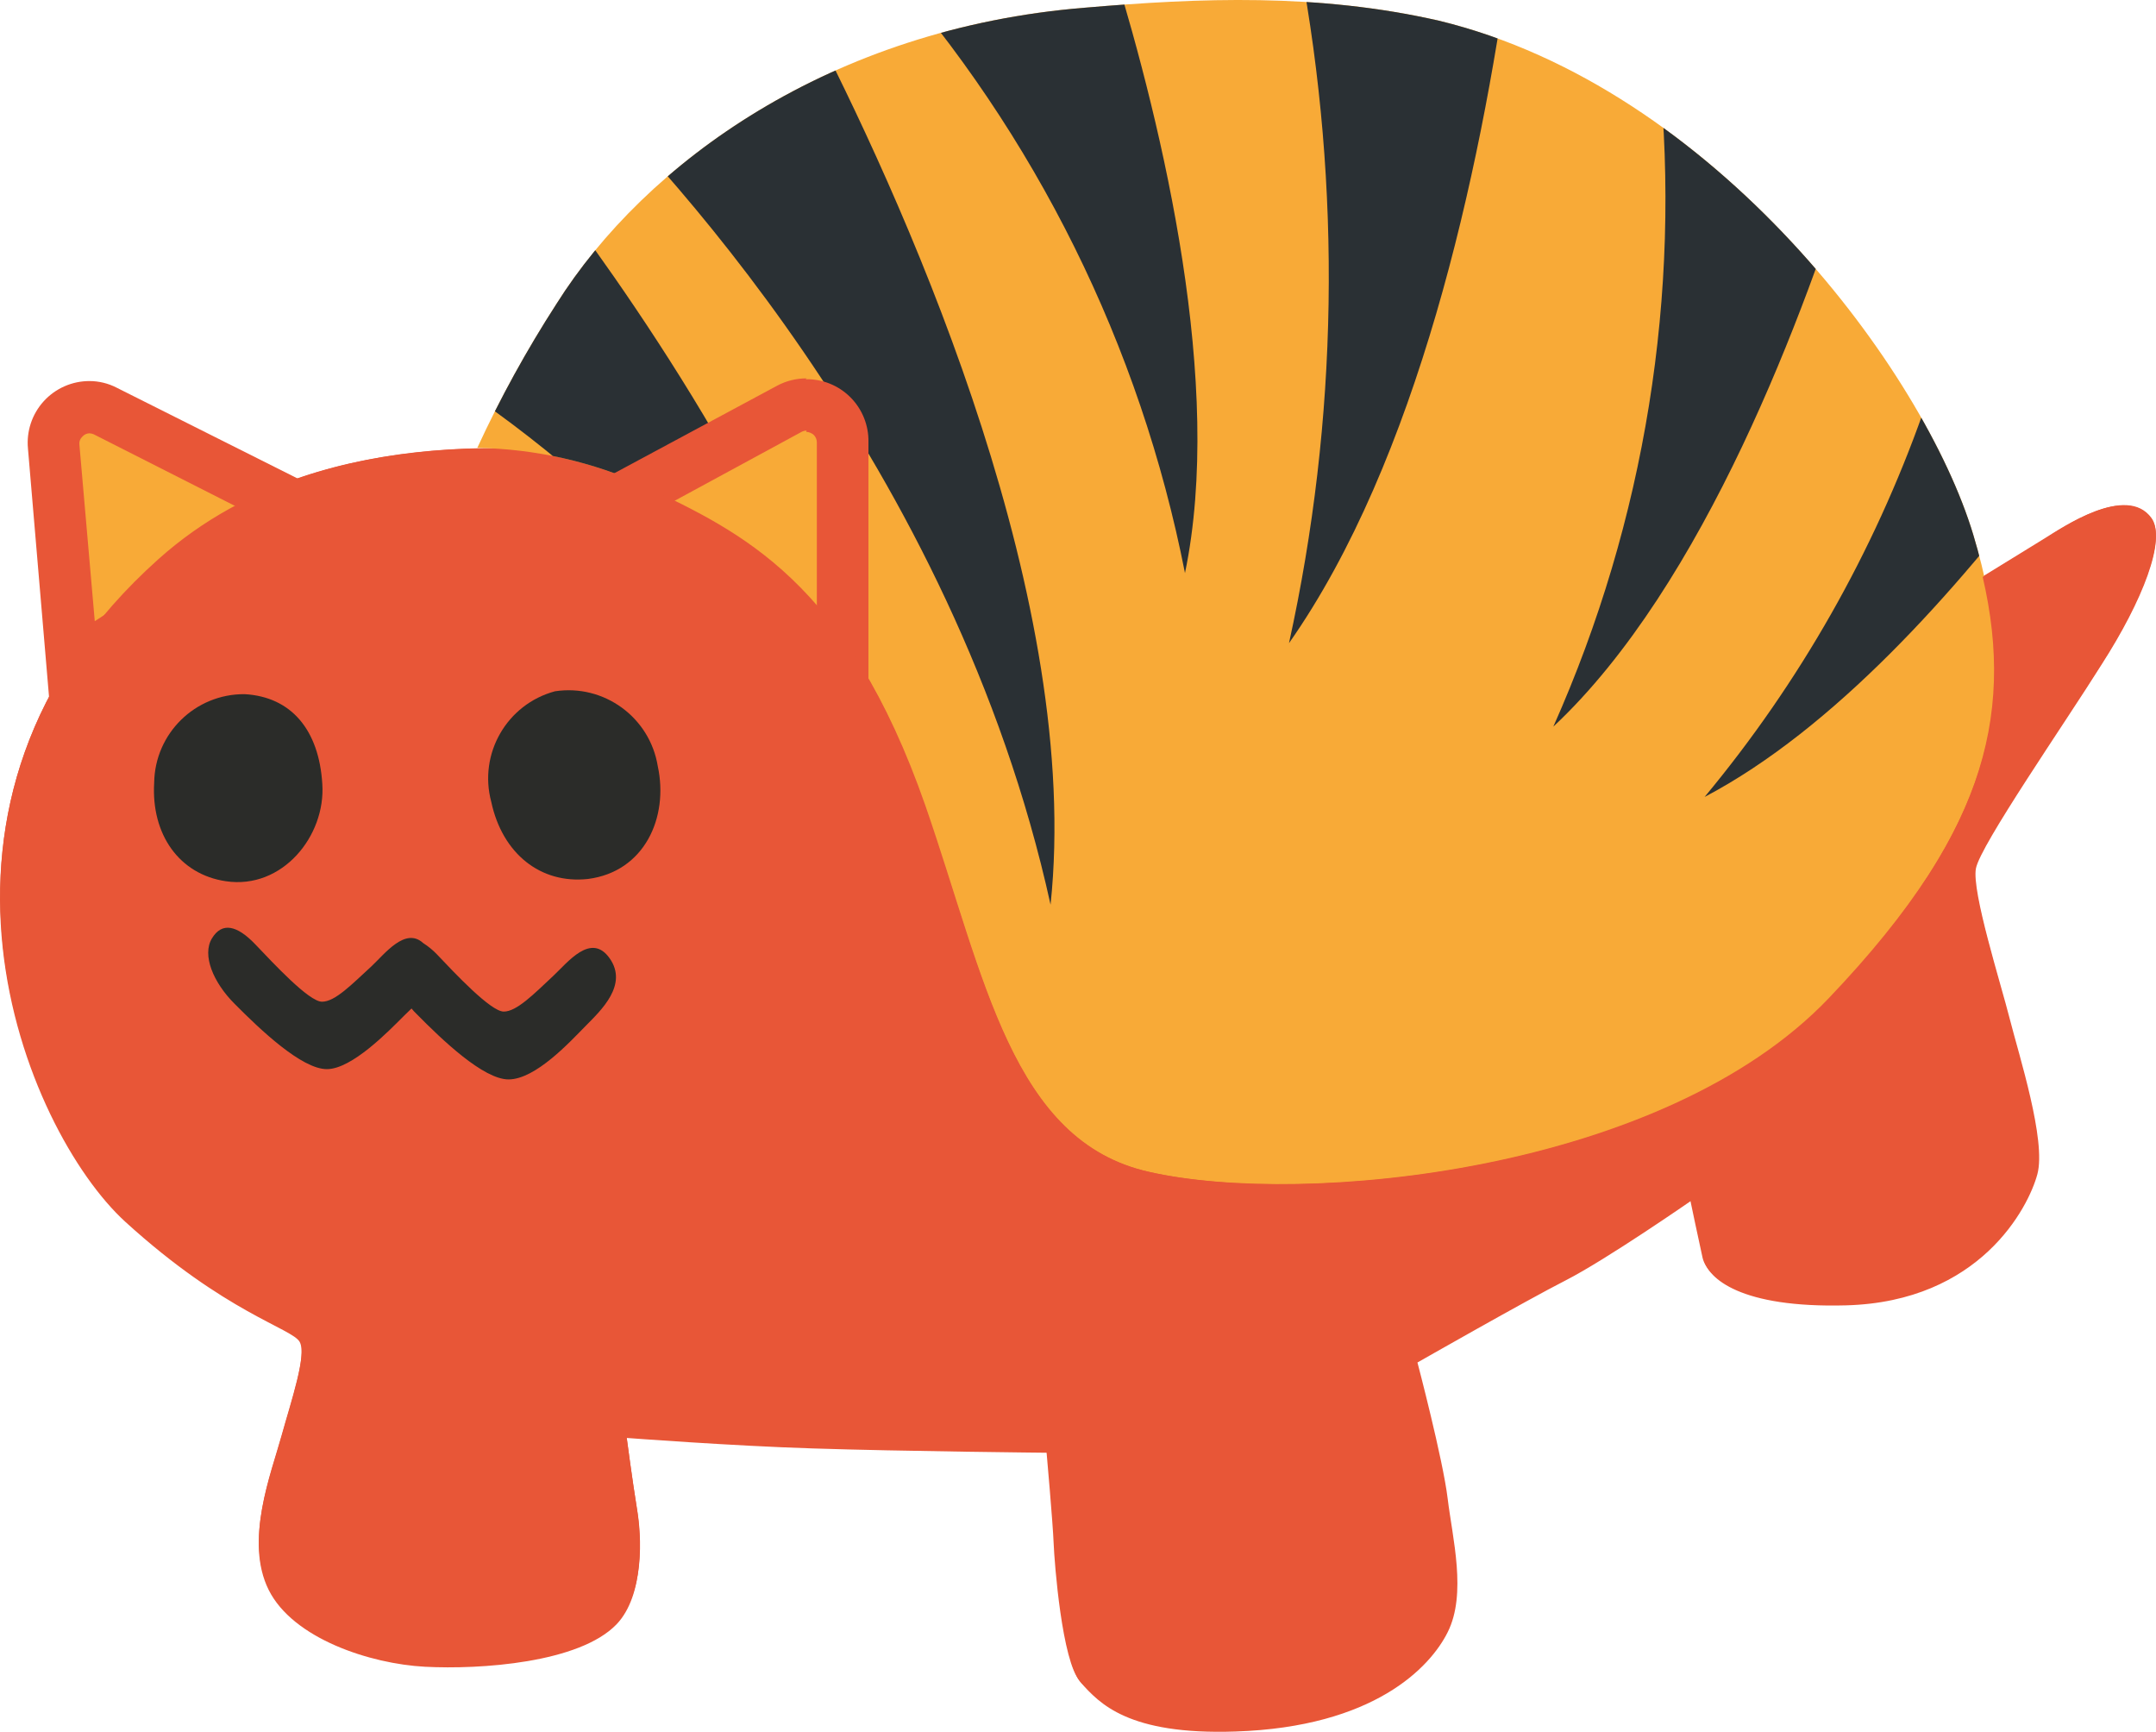
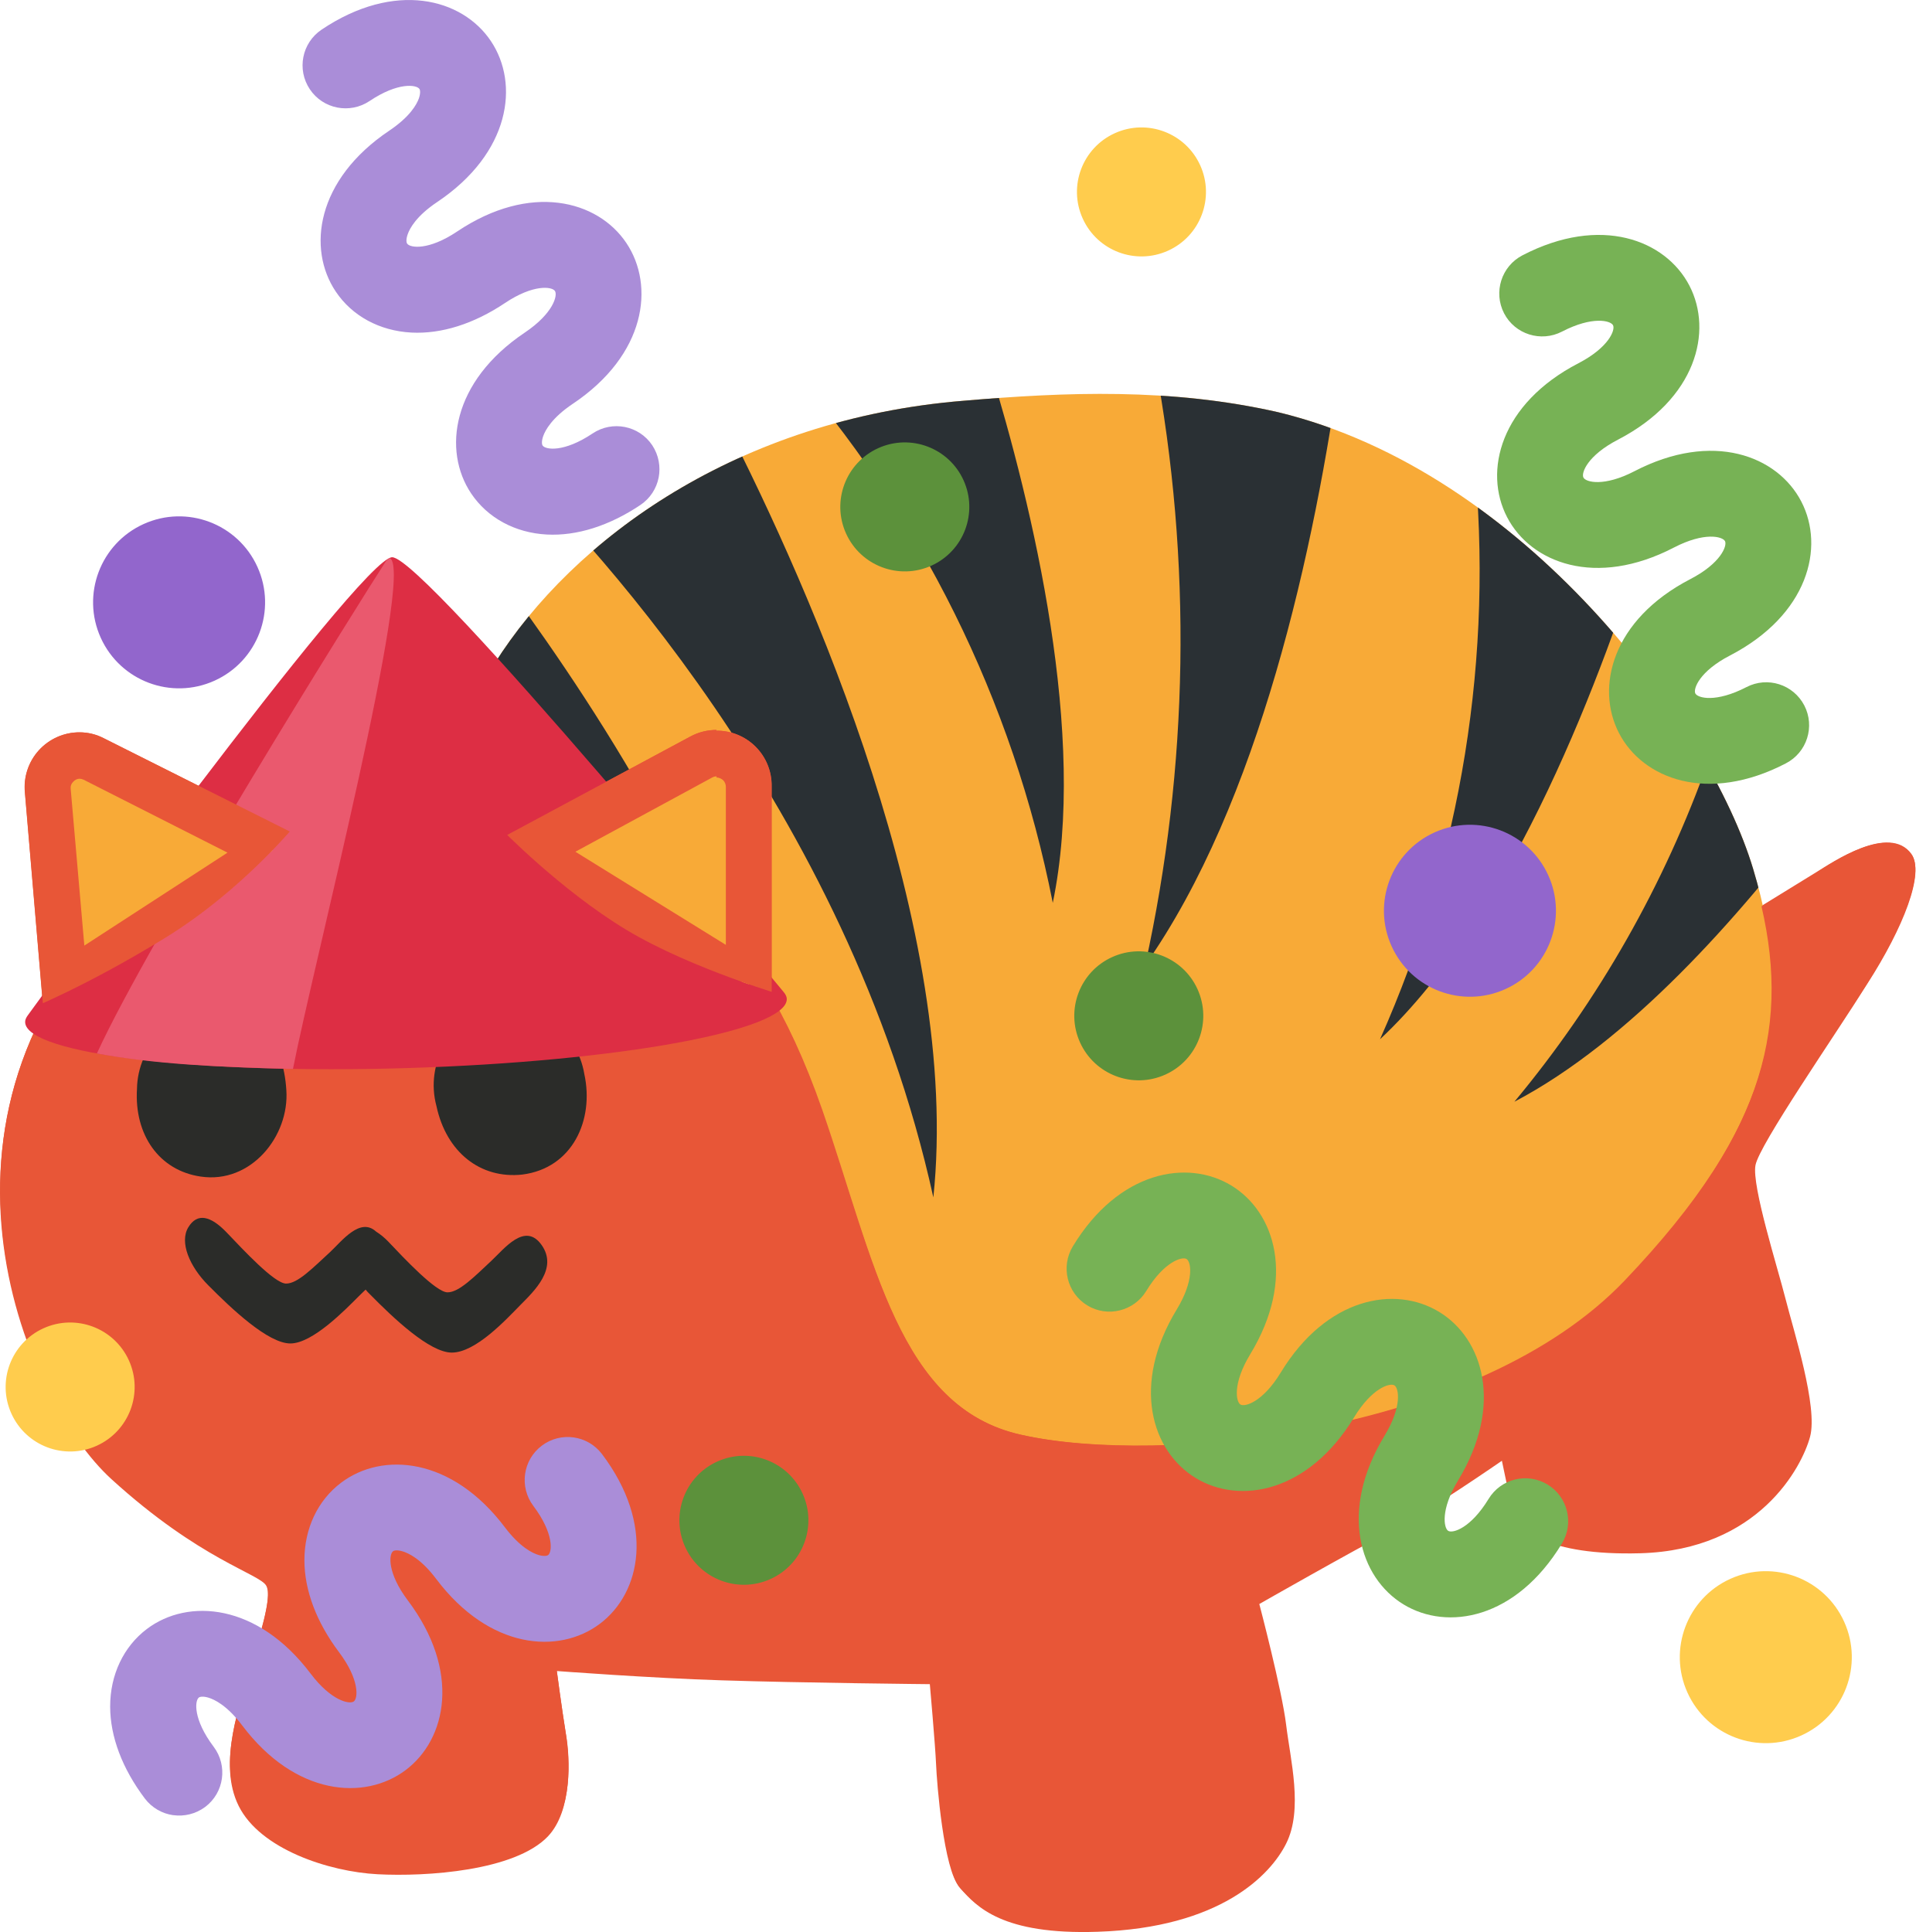
- <svg xmlns="http://www.w3.org/2000/svg" width="37.001mm" height="29.716mm" viewBox="0 0 104.892 84.234" version="1.1" id="svg9907">
+ <svg xmlns="http://www.w3.org/2000/svg" width="37.001mm" height="37.325mm" viewBox="0 0 104.892 105.803" version="1.1" id="svg9907">
  <defs id="defs9861">
    <style id="style9856">
      .cls-1 {
        fill: none;
      }

      .cls-2 {
        fill: #e85637;
      }

      .cls-3 {
        fill: #f8aa37;
      }

      .cls-4 {
        clip-path: url(#clip-path);
      }

      .cls-5 {
        fill: #2a3034;
      }

      .cls-6 {
        fill: #2b2c29;
      }
    </style>
    <clipPath id="clip-path">
      <path class="cls-1" d="M 52.77,0.37 C 40.43,1.37 31.4,7.9 27.07,14.78 a 56.4,56.4 0 0 0 -3.85,7 20.56,20.56 0 0 1 8.2,1.86 c 4.58,2.22 9.78,4.58 13.58,15.6 2.91,8.32 4.22,16.29 10.91,17.76 7.57,1.7 25,0 33.06,-8.45 C 97.03,40.1 98.39,33.94 96,26 93.61,18.06 83.43,4.25 70,1 64.12,-0.34 58.37,-0.11 52.77,0.37 Z" id="path9858" />
    </clipPath>
+     <clipPath clipPathUnits="userSpaceOnUse" id="clipPath57507">
+       <path style="display:none;opacity:0.384;fill:none;fill-opacity:1;stroke-width:3.75" d="m 1.567,35.881 c 0,0 3.116,-1.246 7.436,-3.893 4.319,-2.647 7.319,-6.384 7.319,-6.384 l 11.069,0.355 c 0,0 3.301,3.399 6.897,5.567 3.596,2.168 8.917,3.695 8.917,3.695 l 0.985,7.981 -44.533,1.281 z" id="path57509" />
+       <path id="lpe_path-effect57511" style="opacity:0.384;fill:none;fill-opacity:1;stroke-width:3.75" class="powerclip" d="M -3.654,15.58 H 47.251 V 41.87 H -3.654 Z M 1.567,35.881 -0.345,44.481 44.189,43.2 43.203,35.219 c 0,0 -5.32,-1.527 -8.917,-3.695 -3.596,-2.168 -6.897,-5.567 -6.897,-5.567 L 16.321,25.604 c 0,0 -2.999,3.737 -7.319,6.384 -4.319,2.647 -7.436,3.893 -7.436,3.893 z" />
+     </clipPath>
  </defs>
-   <g id="Layer_2" data-name="Layer 2" transform="translate(8.4152711e-4,0.00263381)">
+   <g id="Layer_2" data-name="Layer 2" transform="translate(8.4152711e-4,21.57408)">
    <g id="grid">
      <g id="wh_copy" data-name="wh copy">
        <g id="tigers">
          <g id="g9901">
            <path class="cls-2" d="m 95.19,28.82 4.27,-2.63 c 0.86,-0.53 4,-2.67 5.21,-1 0.73,1 -0.46,4 -2.42,7.08 -1.79,2.86 -6,8.74 -6.18,9.88 -0.18,1.14 1.21,5.6 1.65,7.33 0.44,1.73 1.78,5.89 1.34,7.54 -0.44,1.65 -2.8,6.2 -9.3,6.38 -5.16,0.14 -6.72,-1.32 -6.93,-2.23 -0.15,-0.66 -0.61,-2.86 -0.61,-2.86 0,0 -4.14,2.8 -6.1,3.87 -1.96,1.07 -7.22,4 -7.22,4 0,0 1.22,4.71 1.47,6.62 0.25,1.91 0.95,4.63 0,6.5 -0.85,1.71 -3.59,4.61 -10.32,4.83 -5.25,0.18 -6.64,-1.4 -7.51,-2.36 -0.87,-0.96 -1.24,-5.71 -1.28,-6.71 -0.04,-1 -0.35,-4.49 -0.35,-4.49 0,0 -7.13,-0.07 -11.43,-0.21 -3.9,-0.12 -9,-0.51 -9,-0.51 0,0 0.27,2.06 0.51,3.54 0.23,1.32 0.37,4.11 -1,5.52 -1.79,1.9 -6.63,2.23 -9.3,2.08 -2.67,-0.15 -6.43,-1.37 -7.61,-3.74 -1.18,-2.37 0.11,-5.59 0.62,-7.44 0.45,-1.63 1.26,-4 0.89,-4.62 C 14.22,64.57 10.95,63.83 6.11,59.35 1.27,54.87 -5.5,39 7.72,27.17 c 13.22,-11.83 38.91,-0.58 40.27,0.2 1.36,0.78 47.2,1.45 47.2,1.45 z" id="path9863" />
            <path class="cls-3" d="M 52.77,0.37 C 40.43,1.37 31.4,7.9 27.07,14.78 a 56.4,56.4 0 0 0 -3.85,7 20.56,20.56 0 0 1 8.2,1.86 c 4.58,2.22 9.78,4.58 13.58,15.6 2.91,8.32 4.22,16.29 10.91,17.76 7.57,1.7 25,0 33.06,-8.45 C 97.03,40.1 98.39,33.94 96,26 93.61,18.06 83.43,4.25 70,1 64.12,-0.34 58.37,-0.11 52.77,0.37 Z" id="path9865" />
            <g class="cls-4" clip-path="url(#clip-path)" id="g9879">
              <path class="cls-5" d="M 51.11,44 C 52.65,29.4 44.45,10.84 39.69,1.51 A 52.16,52.16 0 0 0 27.27,3.07 C 31.74,7.34 46.41,22.64 51.11,44 Z" id="path9867" />
              <path class="cls-5" d="m 57.65,27.87 c 1.9,-9.13 -1.06,-21.57 -3.5,-29.51 -3,1 -6.72,0.42 -11.25,-0.25 a 63.16,63.16 0 0 1 14.75,29.76 z" id="path9869" />
              <path class="cls-5" d="M 62.71,31.28 C 68.93,22.42 72,8.57 73.47,-2.18 c -3.24,0.22 -6.7,0.34 -10.24,0.38 a 82.94,82.94 0 0 1 -0.52,33.08 z" id="path9871" />
              <path class="cls-5" d="m 82.93,38.76 c 6.28,-3.3 12.24,-10 16.75,-16 -1.91,-0.89 -3.93,-1.78 -6.12,-2.7 a 61.24,61.24 0 0 1 -10.63,18.7 z" id="path9873" />
              <path class="cls-5" d="M 75.57,35.34 C 82.91,28.47 87.84,15.17 90.24,7.4 c -2.5,-2 -5.72,-3.15 -9.53,-4 a 63,63 0 0 1 -5.14,31.94 z" id="path9875" />
              <path class="cls-5" d="M 42.27,40.63 C 41.16,30 32.59,17.09 28,10.84 a 46.94,46.94 0 0 0 -6.6,4.6 12.91,12.91 0 0 0 -1.6,1.71 63.19,63.19 0 0 1 22.47,23.48 z" id="path9877" />
            </g>
            <g id="g9885">
              <path class="cls-3" d="M 2.6,21.7 A 1.68,1.68 0 0 1 3,20.38 1.77,1.77 0 0 1 4.3,19.8 1.66,1.66 0 0 1 5.08,19.99 l 9.87,5 -11.42,7.45 z" id="path9881" />
              <path class="cls-2" d="m 4.34,21.07 a 0.63,0.63 0 0 1 0.22,0.05 l 7.89,4 L 4.61,30.21 3.86,21.6 A 0.44,0.44 0 0 1 4,21.24 0.48,0.48 0 0 1 4.36,21.07 m 0,-2.54 a 3,3 0 0 0 -3,3.29 L 2.45,34.66 17.53,24.8 5.69,18.86 A 2.89,2.89 0 0 0 4.34,18.53 Z" id="path9883" />
            </g>
            <g id="g9891">
              <path class="cls-3" d="m 28.93,25 9.45,-5 a 1.77,1.77 0 0 1 0.84,-0.21 1.8,1.8 0 0 1 1.27,0.53 1.74,1.74 0 0 1 0.51,1.18 v 10.92 z" id="path9887" />
              <path class="cls-2" d="m 39.22,21 a 0.59,0.59 0 0 1 0.38,0.16 0.52,0.52 0 0 1 0.14,0.36 v 8.65 L 31.5,25.07 39,21 a 0.53,0.53 0 0 1 0.24,-0.06 m 0,-2.54 a 3,3 0 0 0 -1.44,0.36 l -11.41,6.13 15.86,9.8 V 21.5 A 3,3 0 0 0 39.2,18.44 Z" id="path9889" />
            </g>
            <path class="cls-2" d="m 102.25,32.31 c 2,-3.11 3.15,-6.08 2.42,-7.08 -1.23,-1.71 -4.35,0.43 -5.21,1 l -3,1.83 c 1.62,7 -0.15,12.83 -7.51,20.56 C 80.93,57 63.48,58.73 55.91,57 49.22,55.5 47.91,47.53 45.03,39.21 41.2,28.22 36,25.86 31.42,23.67 a 20.56,20.56 0 0 0 -8.2,-1.86 v 0 C 17.58,21.94 12,23.35 7.71,27.19 -5.5,39 1.24,55 6.1,59.43 c 4.86,4.43 8.12,5.18 8.48,5.84 0.36,0.66 -0.44,3 -0.89,4.62 -0.51,1.85 -1.8,5.07 -0.62,7.44 1.18,2.37 4.94,3.6 7.61,3.74 2.67,0.14 7.51,-0.18 9.32,-2.07 1.34,-1.41 1.2,-4.2 1,-5.52 -0.24,-1.48 -0.51,-3.54 -0.51,-3.54 0,0 5.15,0.39 9.05,0.51 4.3,0.14 11.43,0.21 11.43,0.21 0,0 0.31,3.5 0.35,4.49 0.04,0.99 0.4,5.74 1.28,6.71 0.88,0.97 2.26,2.54 7.51,2.36 6.73,-0.22 9.47,-3.12 10.32,-4.83 0.94,-1.87 0.23,-4.59 0,-6.5 -0.23,-1.91 -1.47,-6.62 -1.47,-6.62 0,0 5.26,-3 7.22,-4 1.96,-1 6.1,-3.87 6.1,-3.87 0,0 0.46,2.2 0.61,2.86 0.21,0.91 1.77,2.37 6.93,2.23 6.5,-0.18 8.86,-4.74 9.3,-6.38 0.44,-1.64 -0.9,-5.8 -1.34,-7.54 -0.44,-1.74 -1.86,-6.2 -1.65,-7.33 0.21,-1.13 4.33,-7.07 6.12,-9.93 z" id="path9893" />
            <path class="cls-6" d="m 32,37.26 c 0.54,2.49 -0.64,5.14 -3.4,5.49 C 26.3,43 24.44,41.52 23.9,39 a 4.39,4.39 0 0 1 3.1,-5.38 4.4,4.4 0 0 1 5,3.64 z" id="path9895" />
            <path class="cls-6" d="m 15.68,38.13 c 0.17,2.52 -1.94,5.14 -4.69,4.73 C 8.72,42.53 7.35,40.58 7.5,38.07 a 4.37,4.37 0 0 1 4.4,-4.31 c 2.28,0.13 3.62,1.75 3.78,4.37 z" id="path9897" />
            <path class="cls-6" d="m 24.74,52.5 c 1.32,0 3,-1.84 3.75,-2.6 0.75,-0.76 2.08,-2 1.17,-3.29 -0.91,-1.29 -2.05,0.21 -2.75,0.86 -0.93,0.87 -1.78,1.74 -2.41,1.73 -0.63,-0.01 -2.36,-1.85 -3.24,-2.78 a 3.6,3.6 0 0 0 -0.67,-0.55 c -0.87,-0.8 -1.87,0.52 -2.51,1.12 -0.94,0.86 -1.78,1.74 -2.42,1.73 -0.64,-0.01 -2.35,-1.86 -3.24,-2.79 -0.89,-0.93 -1.62,-1.1 -2.11,-0.29 -0.49,0.81 0.06,2.14 1.1,3.18 1.27,1.28 3.27,3.18 4.49,3.18 1.22,0 3,-1.84 3.76,-2.6 l 0.36,-0.35 a 2.61,2.61 0 0 0 0.23,0.25 c 1.27,1.29 3.27,3.2 4.49,3.2 z" id="path9899" />
          </g>
+           <g id="g8739" transform="matrix(1.355001,-0.2013586,0.2013586,1.355001,-33.45083,-15.84796)" style="display:inline;opacity:1" clip-path="none">
+             <path fill="#dd2e44" d="m 50.008,43.573 c 0.011,-0.09 -0.023,-0.185 -0.081,-0.281 0,0 -11.66,-19.349 -12.932,-19.5 -1.272,-0.149 -17.096,15.976 -17.096,15.976 -0.079,0.08 -0.134,0.163 -0.144,0.255 -0.149,1.263 6.504,3.08 14.857,4.061 8.355,0.981 15.247,0.753 15.396,-0.51 z" id="path5268" style="stroke-width:1.394" />
+             <path fill="#ea596e" d="m 36.91,23.816 c -0.045,0.012 -0.1,0.037 -0.163,0.075 -1.276,1.439 -11.566,13.519 -14.339,17.79 2.169,0.745 4.658,1.247 7.662,1.764 1.415,-3.989 7.721,-18.905 6.84,-19.629 z" id="path5270" style="stroke-width:1.394" />
+           </g>
+           <g id="g56731" clip-path="url(#clipPath57507)" style="display:inline;opacity:1" transform="translate(0.00745241,-2.180419)">
+             <g id="g48936">
+               <path class="cls-3" d="M 2.6,21.7 A 1.68,1.68 0 0 1 3,20.38 1.77,1.77 0 0 1 4.3,19.8 1.66,1.66 0 0 1 5.08,19.99 l 9.87,5 -11.42,7.45 z" transform="translate(0,2.18)" id="path48932" style="fill:#f8aa37" />
+               <path class="cls-2" d="m 4.34,21.07 a 0.63,0.63 0 0 1 0.22,0.05 l 7.89,4 L 4.61,30.21 3.86,21.6 A 0.44,0.44 0 0 1 4,21.24 0.48,0.48 0 0 1 4.36,21.07 m 0,-2.54 a 3,3 0 0 0 -3,3.29 L 2.45,34.66 17.53,24.8 5.69,18.86 A 2.89,2.89 0 0 0 4.34,18.53 Z" transform="translate(0,2.18)" id="path48934" style="fill:#e85637" />
+             </g>
+             <g id="g48942">
+               <path class="cls-3" d="m 28.93,25 9.45,-5 a 1.77,1.77 0 0 1 0.84,-0.21 1.8,1.8 0 0 1 1.27,0.53 1.74,1.74 0 0 1 0.51,1.18 v 10.92 z" transform="translate(0,2.18)" id="path48938" style="fill:#f8aa37" />
+               <path class="cls-2" d="m 39.22,21 a 0.59,0.59 0 0 1 0.38,0.16 0.52,0.52 0 0 1 0.14,0.36 v 8.65 L 31.5,25.07 39,21 a 0.53,0.53 0 0 1 0.24,-0.06 m 0,-2.54 a 3,3 0 0 0 -1.44,0.36 l -11.41,6.13 15.86,9.8 V 21.5 A 3,3 0 0 0 39.2,18.44 Z" transform="translate(0,2.18)" id="path48940" style="fill:#e85637" />
+             </g>
+           </g>
        </g>
      </g>
    </g>
  </g>
+   <g id="g9662" transform="matrix(-0.4121986,-0.9110394,0.9110394,-0.4121986,30.98166,128.5942)">
+     <path fill="#aa8dd8" d="m 91.24,46.864 c -0.489,-0.349 -0.845,-0.885 -0.954,-1.527 -0.338,-2.025 -0.118,-3.875 0.638,-5.337 0.801,-1.548 2.169,-2.582 3.755,-2.848 2.782,-0.465 6.022,1.549 6.82,6.311 0.312,1.852 1.114,2.49 1.396,2.44 0.283,-0.045 0.835,-0.912 0.526,-2.764 -0.338,-2.025 -0.118,-3.875 0.638,-5.337 0.801,-1.548 2.168,-2.586 3.755,-2.848 2.784,-0.466 6.022,1.549 6.821,6.306 0.227,1.35 0.691,1.966 0.947,2.209 0.208,0.193 0.373,0.248 0.452,0.235 0.28,-0.049 0.834,-0.906 0.523,-2.763 -0.213,-1.283 0.651,-2.499 1.934,-2.712 1.282,-0.215 2.495,0.648 2.712,1.934 0.799,4.757 -1.605,7.721 -4.392,8.187 -2.784,0.466 -6.022,-1.549 -6.82,-6.311 -0.225,-1.35 -0.689,-1.961 -0.946,-2.204 -0.207,-0.196 -0.371,-0.251 -0.45,-0.236 -0.283,0.045 -0.836,0.907 -0.526,2.764 0.797,4.758 -1.605,7.721 -4.392,8.187 -2.784,0.466 -6.025,-1.548 -6.817,-6.307 -0.227,-1.35 -0.693,-1.965 -0.95,-2.208 -0.206,-0.194 -0.37,-0.248 -0.45,-0.236 -0.282,0.05 -0.835,0.912 -0.526,2.764 0.215,1.282 -0.651,2.499 -1.934,2.712 -0.646,0.103 -1.27,-0.062 -1.761,-0.411 z" id="path9163" style="stroke-width:2.355" />
+     <path fill="#77b255" d="m 51.534,96.655 c -0.263,-4.82 2.458,-7.494 5.279,-7.643 2.818,-0.15 5.813,2.216 6.072,7.033 0.099,1.88 0.826,2.601 1.111,2.59 0.291,-0.017 0.936,-0.816 0.835,-2.691 -0.261,-4.817 2.462,-7.491 5.283,-7.64 2.822,-0.154 5.811,2.216 6.069,7.035 0.102,1.879 0.83,2.602 1.117,2.584 0.284,-0.016 0.933,-0.812 0.833,-2.69 -0.069,-1.294 0.924,-2.409 2.221,-2.477 1.301,-0.065 2.408,0.929 2.478,2.228 0.259,4.814 -2.458,7.492 -5.284,7.644 -2.818,0.15 -5.808,-2.217 -6.071,-7.038 -0.099,-1.88 -0.826,-2.601 -1.112,-2.583 -0.285,0.013 -0.934,0.809 -0.834,2.685 0.26,4.822 -2.458,7.494 -5.284,7.644 -2.817,0.152 -5.806,-2.215 -6.069,-7.037 -0.098,-1.875 -0.831,-2.597 -1.112,-2.583 -0.289,0.017 -0.935,0.811 -0.837,2.689 0.073,1.3 -0.923,2.406 -2.221,2.477 -1.297,0.069 -2.408,-0.929 -2.473,-2.227 z" id="path9165" style="stroke-width:2.355" />
+     <circle fill="#5c913b" cx="53.544" cy="58.669" r="3.532" id="circle9167" style="stroke-width:2.355" />
+     <circle fill="#9266cc" cx="95.841" cy="20.121" r="4.709" id="circle9169" style="stroke-width:2.355" />
+     <circle fill="#9266cc" cx="51.311" cy="77.564" r="4.709" id="circle9171" style="stroke-width:2.355" />
+     <circle fill="#5c913b" cx="84.221" cy="58.485" r="3.532" id="circle9173" style="stroke-width:2.355" />
+     <circle fill="#5c913b" cx="37.286" cy="27.577" r="3.532" id="circle9175" style="stroke-width:2.355" />
+     <circle fill="#ffcc4d" cx="7.386" cy="75.474" r="4.709" id="circle9177" style="stroke-width:2.355" />
+     <circle fill="#ffcc4d" cx="94.596" cy="77.404" r="3.532" id="circle9179" style="stroke-width:2.355" />
+     <circle fill="#ffcc4d" cx="59.146" cy="-3.03" r="3.532" id="circle9181" style="stroke-width:2.355" />
+     <path fill="#77b255" d="m 17.656,67.862 c -2.728,-3.982 -1.792,-7.68 0.541,-9.273 2.331,-1.592 6.119,-1.126 8.842,2.856 1.062,1.555 2.057,1.793 2.294,1.636 0.24,-0.165 0.376,-1.183 -0.684,-2.734 -2.725,-3.981 -1.787,-7.68 0.546,-9.272 2.331,-1.597 6.116,-1.125 8.84,2.859 1.063,1.552 2.061,1.792 2.297,1.628 0.234,-0.161 0.375,-1.178 -0.686,-2.731 -0.732,-1.07 -0.462,-2.538 0.611,-3.27 1.078,-0.732 2.54,-0.457 3.275,0.617 2.722,3.979 1.791,7.678 -0.544,9.277 -2.331,1.592 -6.115,1.122 -8.843,-2.86 -1.062,-1.555 -2.057,-1.793 -2.292,-1.629 -0.237,0.159 -0.378,1.176 0.682,2.727 2.727,3.985 1.792,7.68 -0.544,9.277 -2.328,1.593 -6.112,1.124 -8.841,-2.861 -1.058,-1.551 -2.06,-1.787 -2.292,-1.629 -0.238,0.165 -0.378,1.179 0.681,2.732 0.737,1.073 0.461,2.536 -0.611,3.27 -1.072,0.732 -2.54,0.457 -3.27,-0.618 z" id="path9584" style="stroke-width:2.355" />
+     <path fill="#aa8dd8" d="m 35.455,-7.558 c 0.322,-0.508 0.838,-0.892 1.473,-1.037 2.004,-0.449 3.862,-0.331 5.363,0.344 1.589,0.715 2.697,2.024 3.05,3.593 0.617,2.752 -1.216,6.098 -5.928,7.156 -1.832,0.413 -2.425,1.249 -2.36,1.528 0.061,0.28 0.956,0.784 2.789,0.373 2.004,-0.449 3.862,-0.331 5.363,0.344 1.589,0.715 2.701,2.022 3.05,3.593 0.618,2.755 -1.216,6.098 -5.922,7.157 -1.335,0.301 -1.925,0.798 -2.154,1.067 -0.182,0.219 -0.227,0.386 -0.21,0.465 0.064,0.277 0.951,0.783 2.788,0.371 1.269,-0.283 2.531,0.513 2.814,1.783 0.285,1.268 -0.51,2.527 -1.783,2.814 -4.706,1.059 -7.797,-1.179 -8.415,-3.936 -0.618,-2.755 1.216,-6.098 5.928,-7.156 1.336,-0.298 1.92,-0.796 2.149,-1.066 0.185,-0.217 0.23,-0.384 0.211,-0.462 -0.061,-0.28 -0.952,-0.785 -2.789,-0.373 -4.707,1.056 -7.797,-1.179 -8.415,-3.936 -0.618,-2.755 1.215,-6.1 5.924,-7.152 1.335,-0.301 1.924,-0.8 2.153,-1.069 0.183,-0.216 0.228,-0.383 0.211,-0.462 -0.065,-0.279 -0.956,-0.784 -2.789,-0.373 -1.268,0.285 -2.531,-0.513 -2.814,-1.783 -0.138,-0.639 -0.008,-1.271 0.314,-1.781 z" id="path9586" style="stroke-width:2.355" />
+   </g>
</svg>
